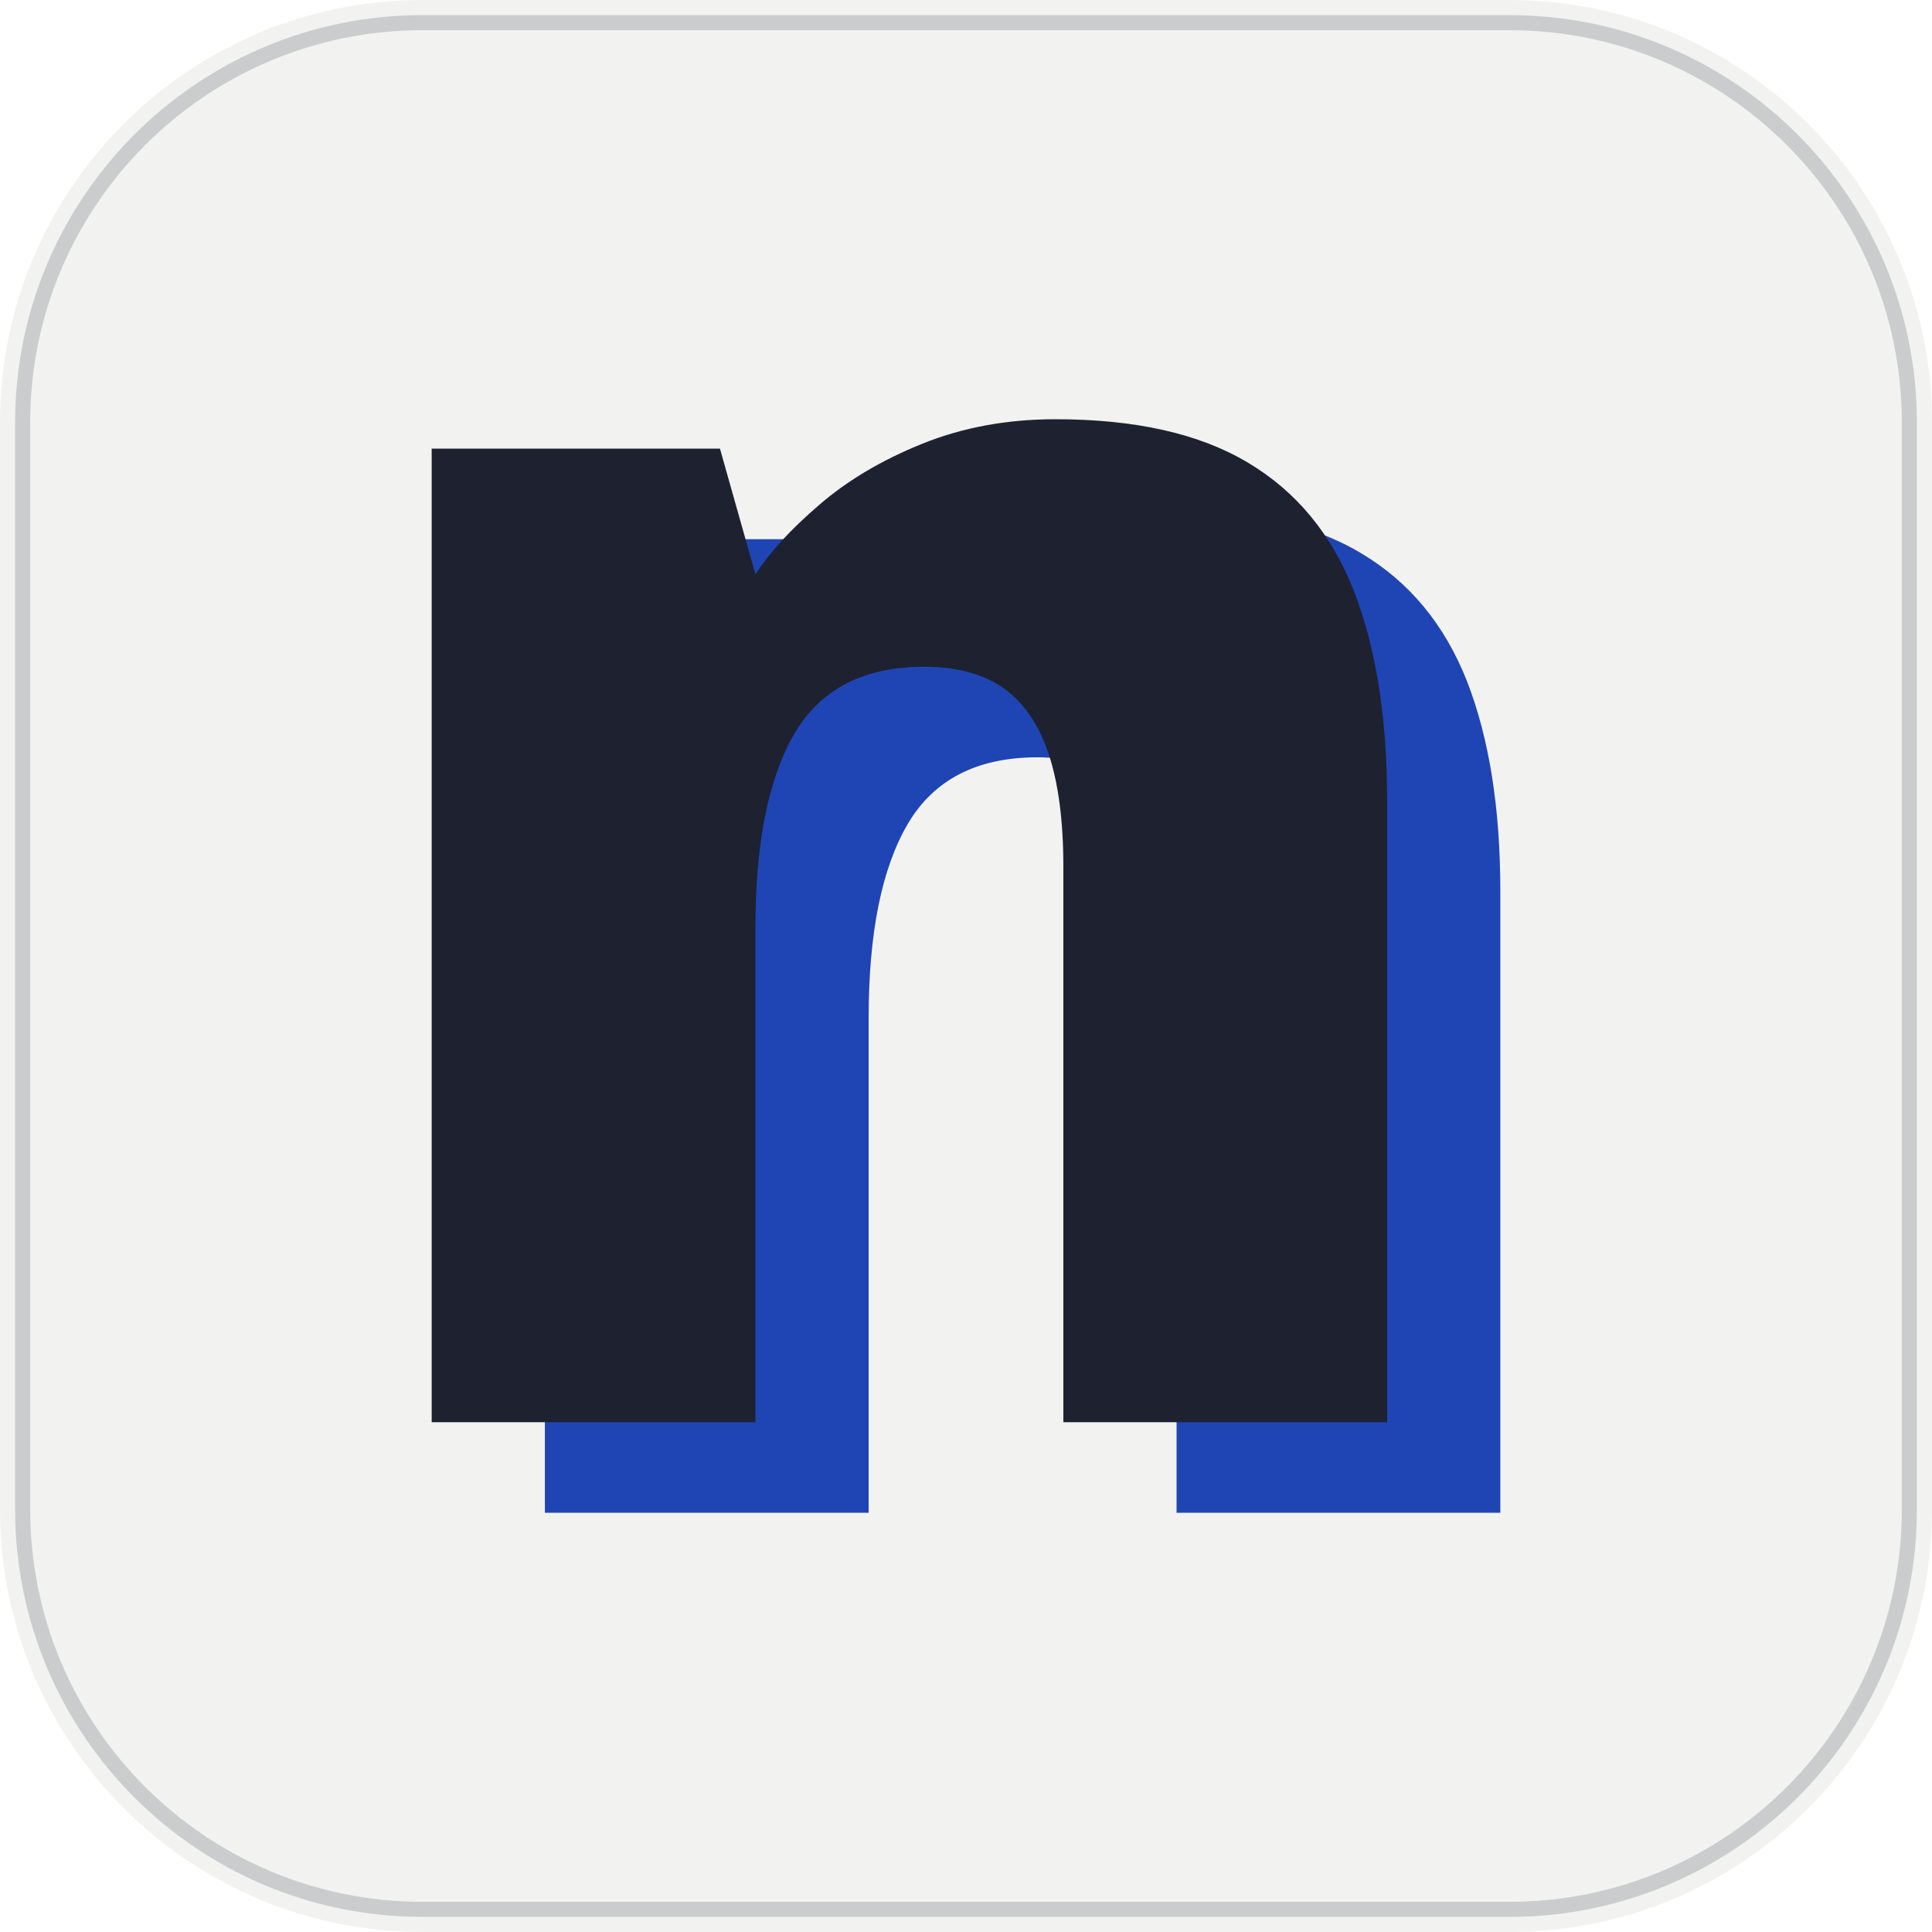
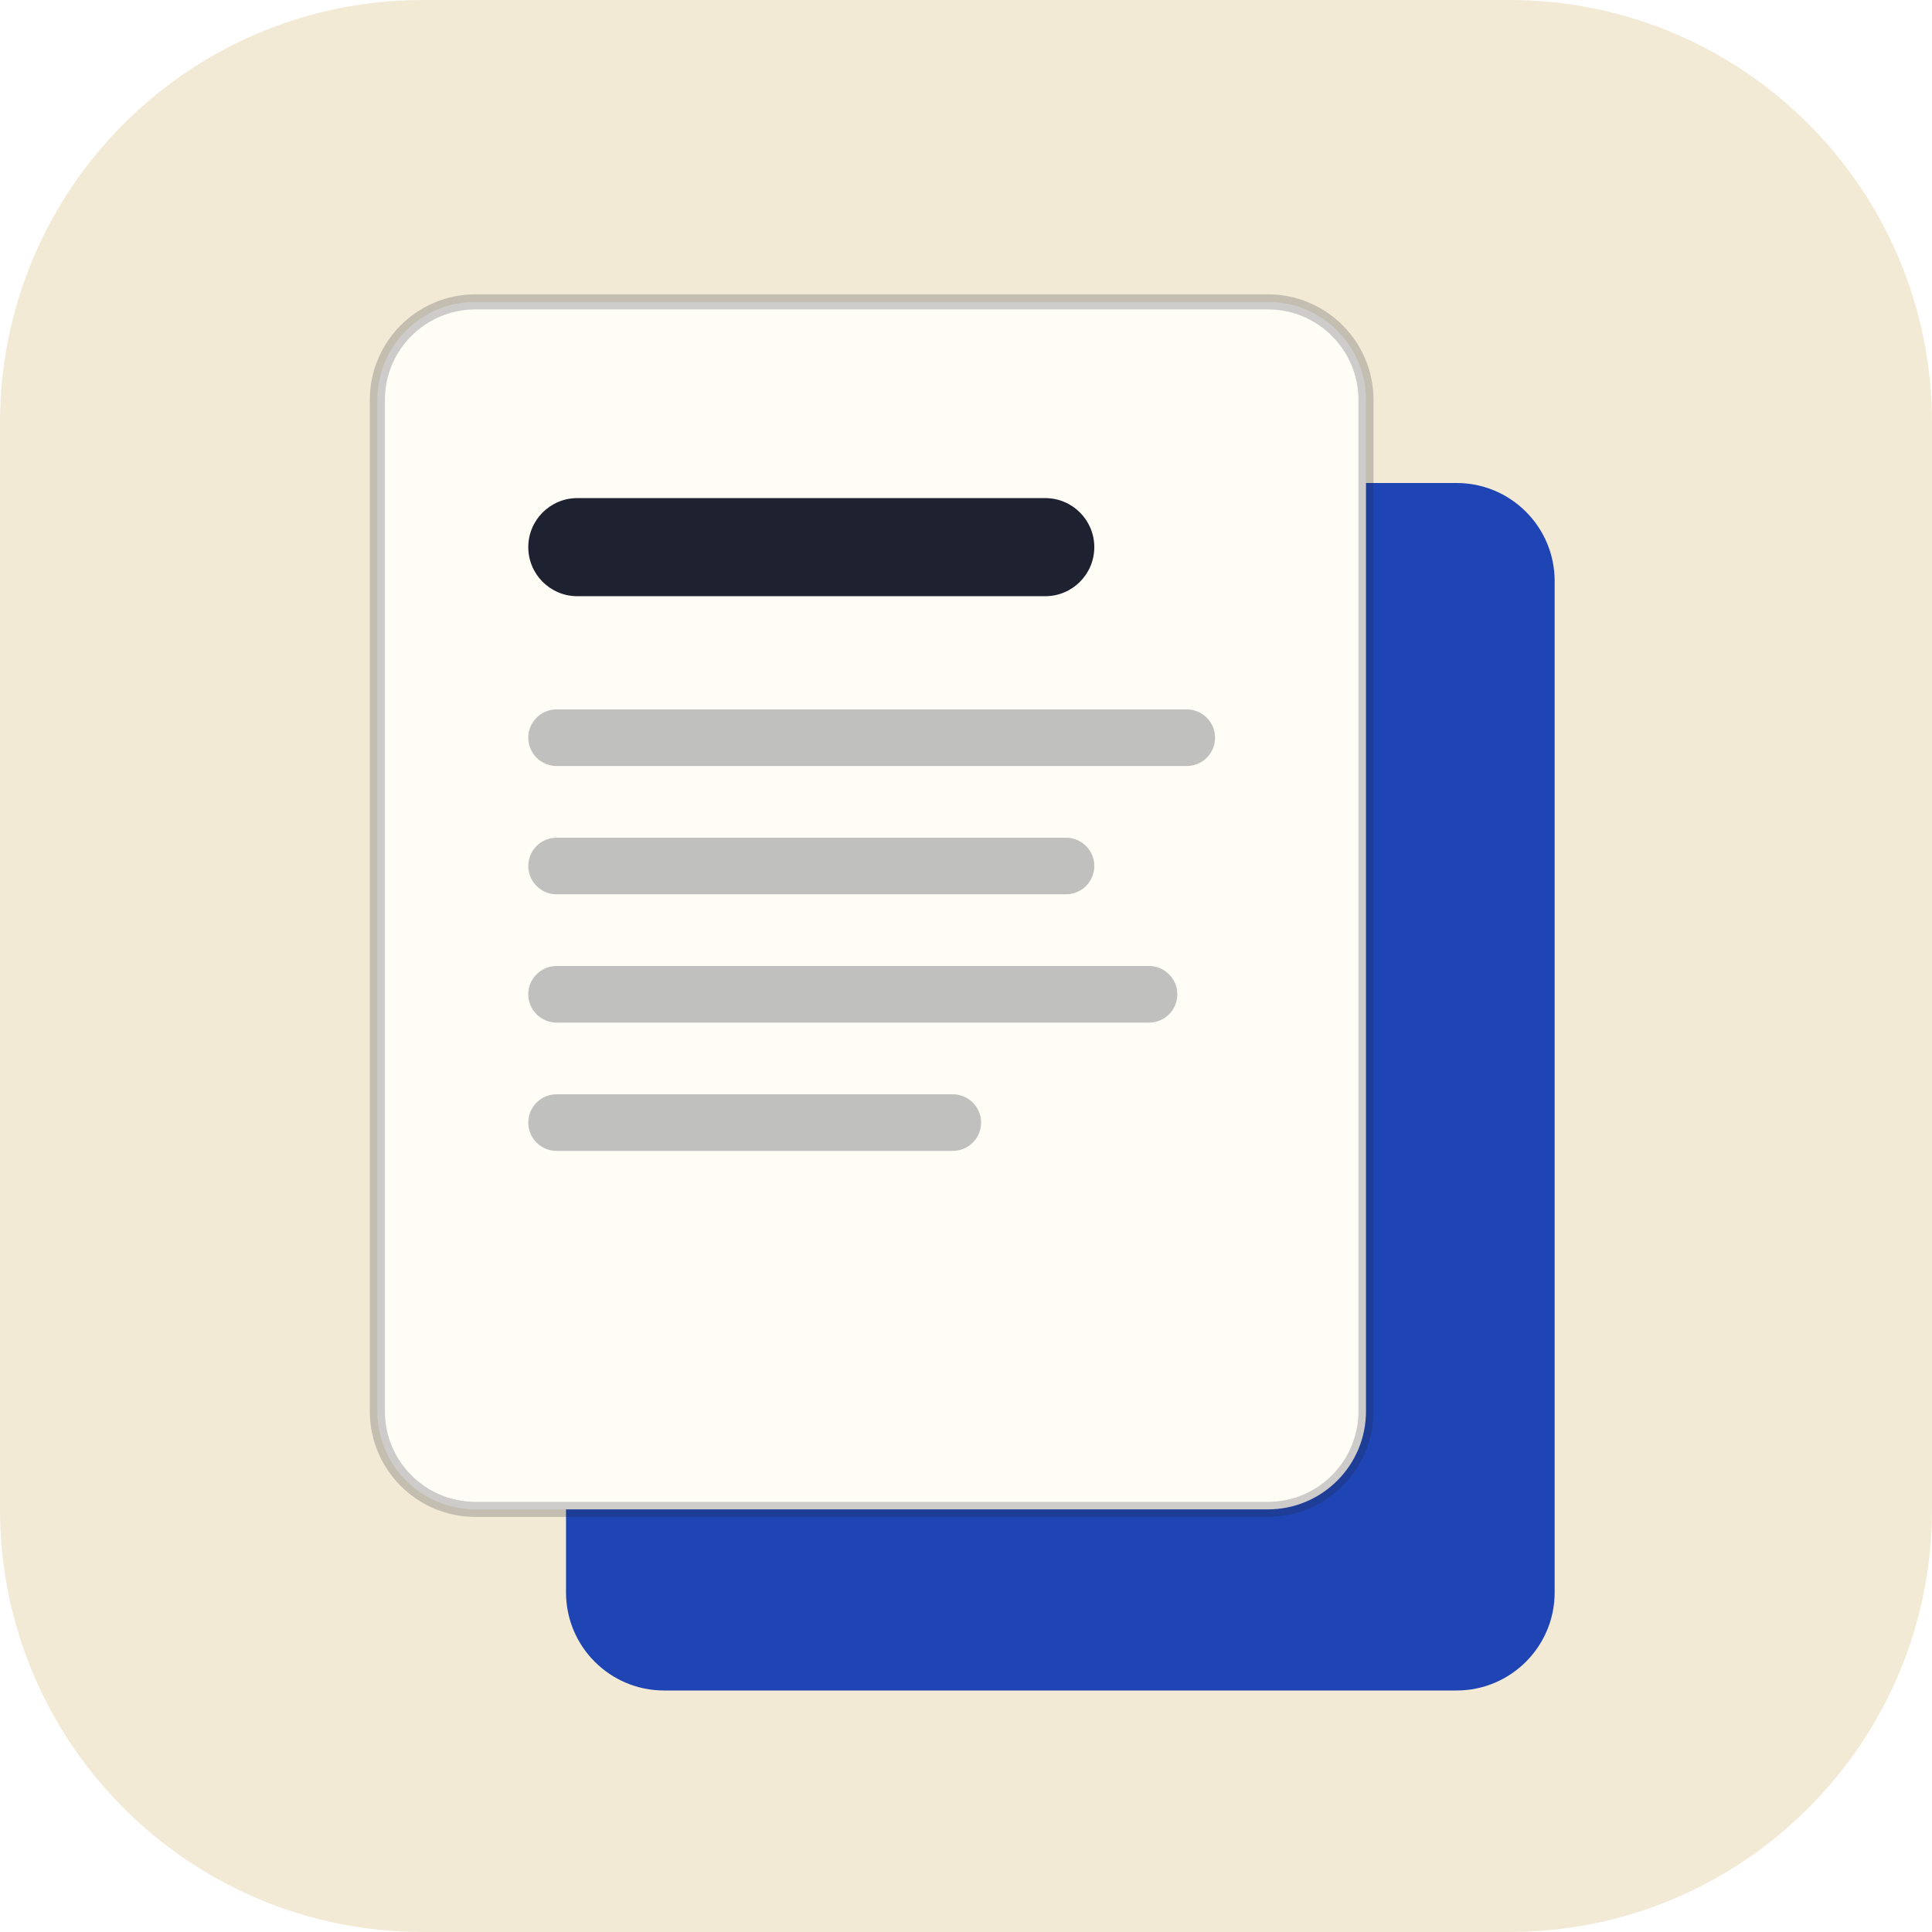
<svg xmlns="http://www.w3.org/2000/svg" viewBox="0 0 512 512">
-   <rect width="512" height="512" rx="112" fill="#f2f3f0" />
-   <rect x="6" y="6" width="500" height="500" rx="106" fill="none" stroke="#1e2130" stroke-opacity=".18" stroke-width="4" />
+   <rect width="512" height="512" rx="112" fill="#f3ead6" />
  <g transform="translate(256 256) scale(1) translate(-256 -256)">
-     <path d="M200.2 376.9L114.4 376.9L114.4 118.9L190.8 118.9L200.2 152.2Q205.9 143.4 217.1 133.8Q228.3 124.1 244.4 117.6Q260.5 111.1 279.7 111.1Q311.5 111.1 330.7 122.6Q349.9 134 358.8 156.6Q367.6 179.3 367.6 212L367.6 376.9L281.8 376.9L281.8 229.7Q281.8 211.5 277.9 199.8Q274 188.1 266 182.4Q257.9 176.7 244.9 176.7Q221 176.7 210.6 194.3Q200.2 212 200.2 245.8" transform="translate(30 24)" fill="#1f45b5" />
-     <path d="M200.2 376.9L114.4 376.9L114.4 118.9L190.8 118.9L200.2 152.2Q205.9 143.4 217.1 133.8Q228.3 124.1 244.4 117.6Q260.5 111.1 279.7 111.1Q311.5 111.1 330.7 122.6Q349.9 134 358.8 156.6Q367.6 179.3 367.6 212L367.6 376.9L281.8 376.9L281.8 229.7Q281.8 211.5 277.9 199.8Q274 188.1 266 182.4Q257.9 176.7 244.9 176.7Q221 176.7 210.6 194.3Q200.2 212 200.2 245.8" fill="#1e2130" />
+     <rect x="150" y="128" width="262" height="320" rx="26" fill="#1f45b5" />
+     <rect x="100" y="80" width="262" height="320" rx="26" fill="#fffdf6" stroke="#1e2130" stroke-opacity=".22" stroke-width="4" />
+     <rect x="140" y="132" width="150" height="26" rx="13" fill="#1e2130" />
+     <g fill="#1e2130" fill-opacity=".28">
+       <rect x="140" y="188" width="182" height="15" rx="7.5" />
+       <rect x="140" y="222" width="150" height="15" rx="7.5" />
+       <rect x="140" y="256" width="172" height="15" rx="7.5" />
+       <rect x="140" y="290" width="120" height="15" rx="7.5" />
+     </g>
  </g>
</svg>
